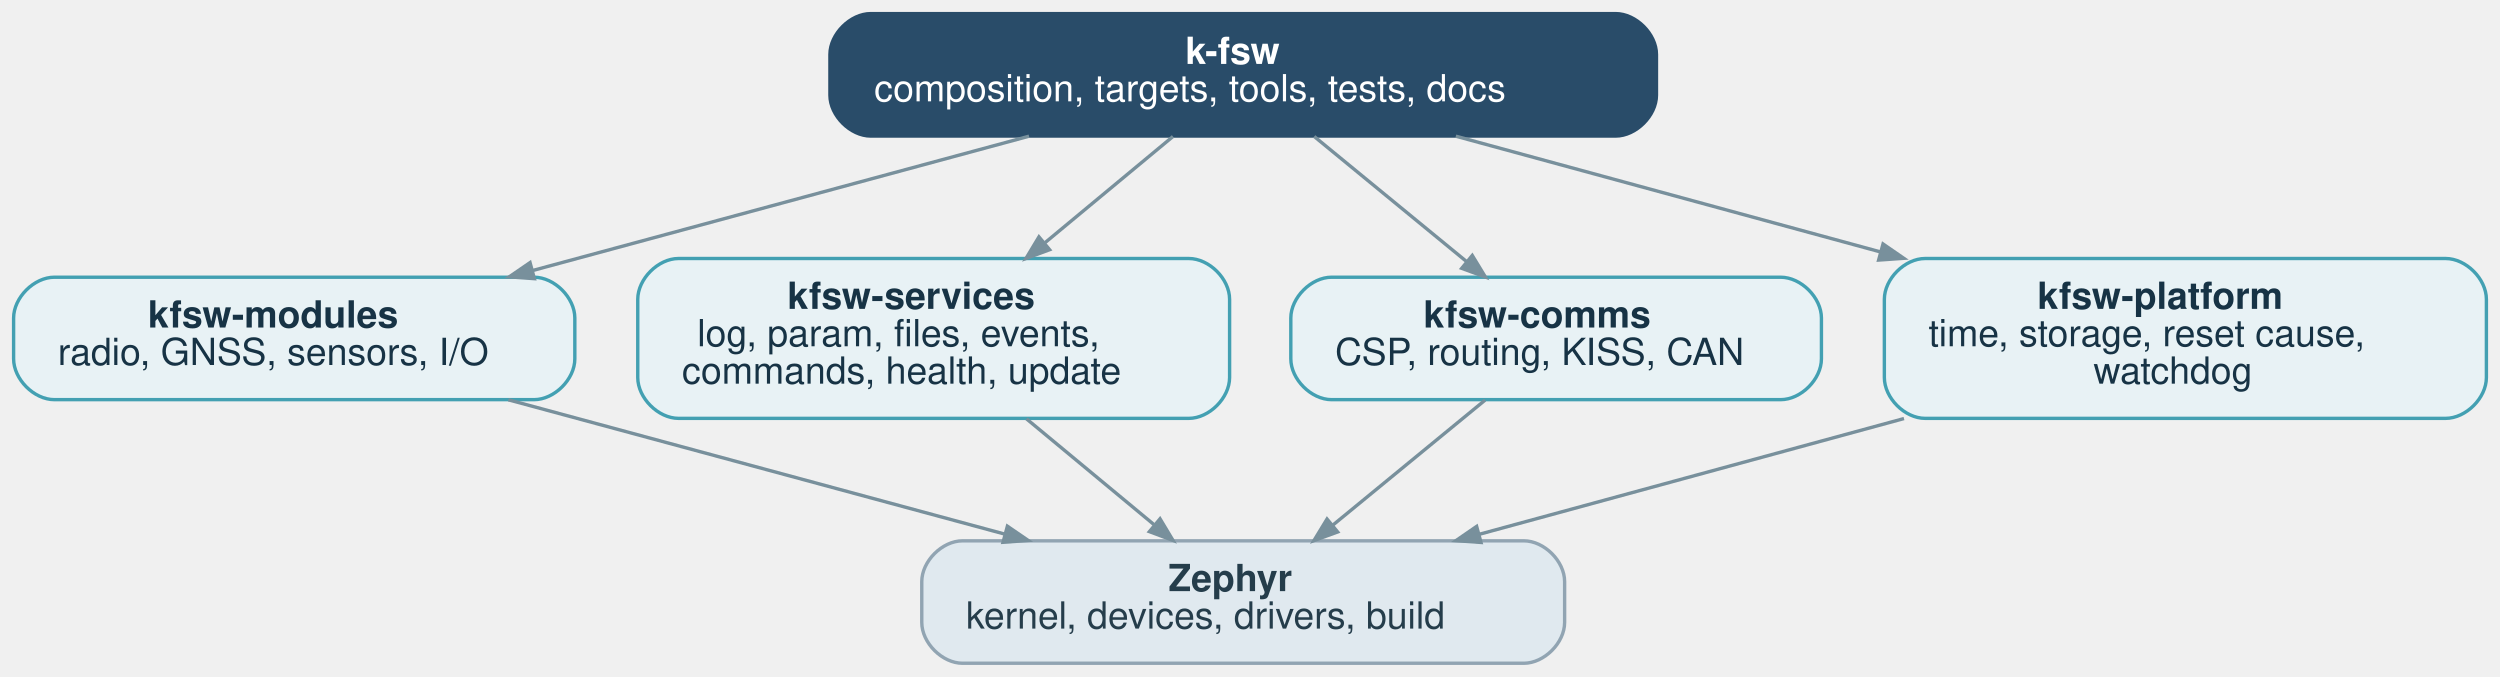
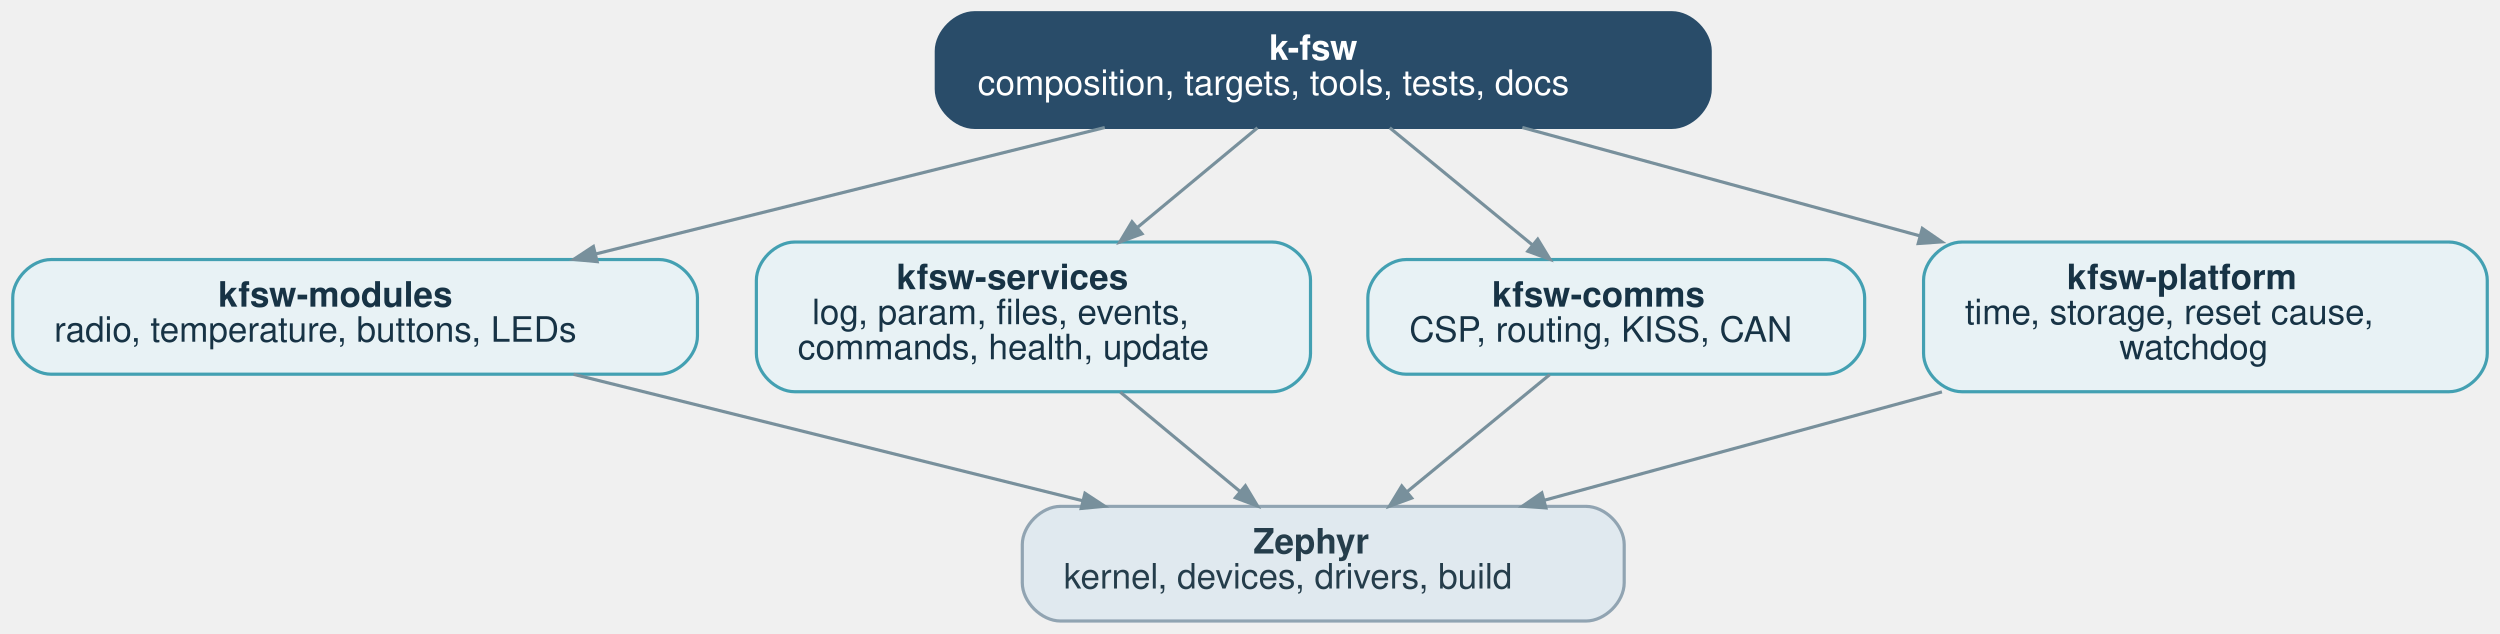
- <svg xmlns="http://www.w3.org/2000/svg" width="735pt" height="199pt" viewBox="0.00 0.00 735.00 199.00">
+ <svg xmlns="http://www.w3.org/2000/svg" width="785pt" height="199pt" viewBox="0.00 0.00 785.00 199.00">
  <g id="graph0" class="graph" transform="scale(1 1) rotate(0) translate(4 195)">
    <g id="node1" class="node">
-       <path fill="#294c69" stroke="#294c69" d="M471,-191C471,-191 252,-191 252,-191 246,-191 240,-185 240,-179 240,-179 240,-167 240,-167 240,-161 246,-155 252,-155 252,-155 471,-155 471,-155 477,-155 483,-161 483,-167 483,-167 483,-179 483,-179 483,-185 477,-191 471,-191" />
-       <text text-anchor="start" x="344.5" y="-176.2" font-family="Helvetica,sans-Serif" font-weight="bold" font-size="11.00" fill="#ffffff">k-fsw</text>
-       <text text-anchor="start" x="253" y="-165.2" font-family="Helvetica,sans-Serif" font-size="11.00" fill="#ffffff">composition, targets, tools, tests, docs</text>
+       <path fill="#294c69" stroke="#294c69" d="M521,-191C521,-191 302,-191 302,-191 296,-191 290,-185 290,-179 290,-179 290,-167 290,-167 290,-161 296,-155 302,-155 302,-155 521,-155 521,-155 527,-155 533,-161 533,-167 533,-167 533,-179 533,-179 533,-185 527,-191 521,-191" />
+       <text text-anchor="start" x="394.5" y="-176.2" font-family="Helvetica,sans-Serif" font-weight="bold" font-size="11.00" fill="#ffffff">k-fsw</text>
+       <text text-anchor="start" x="303" y="-165.2" font-family="Helvetica,sans-Serif" font-size="11.00" fill="#ffffff">composition, targets, tools, tests, docs</text>
    </g>
    <g id="node2" class="node">
-       <path fill="#e8f2f5" stroke="#43a0b2" d="M153,-113.5C153,-113.5 12,-113.5 12,-113.5 6,-113.5 0,-107.5 0,-101.5 0,-101.5 0,-89.5 0,-89.5 0,-83.5 6,-77.5 12,-77.5 12,-77.5 153,-77.5 153,-77.5 159,-77.5 165,-83.5 165,-89.5 165,-89.5 165,-101.5 165,-101.5 165,-107.5 159,-113.5 153,-113.5" />
-       <text text-anchor="start" x="39.5" y="-98.7" font-family="Helvetica,sans-Serif" font-weight="bold" font-size="11.00" fill="#173345">kfsw-modules</text>
-       <text text-anchor="start" x="13" y="-87.7" font-family="Helvetica,sans-Serif" font-size="11.00" fill="#173345">radio, GNSS, sensors, I/O</text>
+       <path fill="#e8f2f5" stroke="#43a0b2" d="M203,-113.5C203,-113.5 12,-113.5 12,-113.5 6,-113.5 0,-107.5 0,-101.5 0,-101.5 0,-89.5 0,-89.5 0,-83.5 6,-77.5 12,-77.5 12,-77.5 203,-77.5 203,-77.5 209,-77.5 215,-83.5 215,-89.5 215,-89.5 215,-101.5 215,-101.5 215,-107.5 209,-113.5 203,-113.5" />
+       <text text-anchor="start" x="64.5" y="-98.7" font-family="Helvetica,sans-Serif" font-weight="bold" font-size="11.00" fill="#173345">kfsw-modules</text>
+       <text text-anchor="start" x="13" y="-87.7" font-family="Helvetica,sans-Serif" font-size="11.00" fill="#173345">radio, temperature, buttons, LEDs</text>
    </g>
    <g id="edge1" class="edge">
-       <path fill="none" stroke="#78909c" d="M298.54,-154.96C255.12,-143.21 197.38,-127.59 152.52,-115.45" />
-       <polygon fill="#78909c" stroke="#78909c" points="153.11,-113.07 145.71,-113.61 151.83,-117.8 153.11,-113.07" />
+       <path fill="none" stroke="#78909c" d="M342.9,-154.96C295.31,-143.14 231.94,-127.4 182.93,-115.23" />
+       <polygon fill="#78909c" stroke="#78909c" points="183.5,-112.85 176.12,-113.54 182.32,-117.61 183.5,-112.85" />
    </g>
    <g id="node3" class="node">
-       <path fill="#e8f2f5" stroke="#43a0b2" d="M345.5,-119C345.5,-119 195.5,-119 195.5,-119 189.5,-119 183.5,-113 183.5,-107 183.5,-107 183.5,-84 183.5,-84 183.5,-78 189.5,-72 195.5,-72 195.5,-72 345.5,-72 345.5,-72 351.5,-72 357.5,-78 357.5,-84 357.5,-84 357.5,-107 357.5,-107 357.5,-113 351.5,-119 345.5,-119" />
-       <text text-anchor="start" x="227.5" y="-104.2" font-family="Helvetica,sans-Serif" font-weight="bold" font-size="11.00" fill="#173345">kfsw-services</text>
-       <text text-anchor="start" x="201" y="-93.2" font-family="Helvetica,sans-Serif" font-size="11.00" fill="#173345">log, param, files, events,</text>
-       <text text-anchor="start" x="196.5" y="-82.2" font-family="Helvetica,sans-Serif" font-size="11.00" fill="#173345">commands, health, update</text>
+       <path fill="#e8f2f5" stroke="#43a0b2" d="M395.5,-119C395.5,-119 245.5,-119 245.5,-119 239.5,-119 233.5,-113 233.5,-107 233.5,-107 233.5,-84 233.5,-84 233.5,-78 239.5,-72 245.5,-72 245.5,-72 395.5,-72 395.5,-72 401.5,-72 407.5,-78 407.5,-84 407.5,-84 407.5,-107 407.5,-107 407.5,-113 401.5,-119 395.5,-119" />
+       <text text-anchor="start" x="277.5" y="-104.2" font-family="Helvetica,sans-Serif" font-weight="bold" font-size="11.00" fill="#173345">kfsw-services</text>
+       <text text-anchor="start" x="251" y="-93.2" font-family="Helvetica,sans-Serif" font-size="11.00" fill="#173345">log, param, files, events,</text>
+       <text text-anchor="start" x="246.5" y="-82.2" font-family="Helvetica,sans-Serif" font-size="11.00" fill="#173345">commands, health, update</text>
    </g>
    <g id="edge2" class="edge">
-       <path fill="none" stroke="#78909c" d="M340.85,-154.87C329.75,-145.66 315.81,-134.1 303.28,-123.69" />
-       <polygon fill="#78909c" stroke="#78909c" points="304.58,-121.59 297.63,-119.01 301.45,-125.36 304.58,-121.59" />
+       <path fill="none" stroke="#78909c" d="M390.85,-154.87C379.75,-145.66 365.81,-134.1 353.28,-123.69" />
+       <polygon fill="#78909c" stroke="#78909c" points="354.58,-121.59 347.63,-119.01 351.45,-125.36 354.58,-121.59" />
    </g>
    <g id="node4" class="node">
-       <path fill="#e8f2f5" stroke="#43a0b2" d="M519.5,-113.5C519.5,-113.5 387.5,-113.5 387.5,-113.5 381.5,-113.5 375.5,-107.5 375.5,-101.5 375.5,-101.5 375.5,-89.5 375.5,-89.5 375.5,-83.5 381.5,-77.5 387.5,-77.5 387.5,-77.5 519.5,-77.5 519.5,-77.5 525.5,-77.5 531.5,-83.5 531.5,-89.5 531.5,-89.5 531.5,-101.5 531.5,-101.5 531.5,-107.5 525.5,-113.5 519.5,-113.5" />
-       <text text-anchor="start" x="414.5" y="-98.7" font-family="Helvetica,sans-Serif" font-weight="bold" font-size="11.00" fill="#173345">kfsw-comms</text>
-       <text text-anchor="start" x="388.5" y="-87.7" font-family="Helvetica,sans-Serif" font-size="11.00" fill="#173345">CSP, routing, KISS, CAN</text>
+       <path fill="#e8f2f5" stroke="#43a0b2" d="M569.5,-113.5C569.5,-113.5 437.5,-113.5 437.5,-113.5 431.5,-113.5 425.5,-107.5 425.5,-101.5 425.5,-101.5 425.5,-89.5 425.5,-89.5 425.5,-83.5 431.5,-77.5 437.5,-77.5 437.5,-77.5 569.5,-77.5 569.5,-77.5 575.5,-77.5 581.5,-83.5 581.5,-89.5 581.5,-89.5 581.5,-101.5 581.5,-101.5 581.5,-107.5 575.5,-113.5 569.5,-113.5" />
+       <text text-anchor="start" x="464.5" y="-98.7" font-family="Helvetica,sans-Serif" font-weight="bold" font-size="11.00" fill="#173345">kfsw-comms</text>
+       <text text-anchor="start" x="438.5" y="-87.7" font-family="Helvetica,sans-Serif" font-size="11.00" fill="#173345">CSP, routing, KISS, CAN</text>
    </g>
    <g id="edge3" class="edge">
-       <path fill="none" stroke="#78909c" d="M382.38,-154.87C395.67,-143.96 413,-129.74 427.22,-118.06" />
-       <polygon fill="#78909c" stroke="#78909c" points="428.85,-119.9 432.71,-113.56 425.74,-116.11 428.85,-119.9" />
+       <path fill="none" stroke="#78909c" d="M432.38,-154.87C445.67,-143.96 463,-129.74 477.22,-118.06" />
+       <polygon fill="#78909c" stroke="#78909c" points="478.85,-119.9 482.71,-113.56 475.74,-116.11 478.85,-119.9" />
    </g>
    <g id="node5" class="node">
-       <path fill="#e8f2f5" stroke="#43a0b2" d="M715,-119C715,-119 562,-119 562,-119 556,-119 550,-113 550,-107 550,-107 550,-84 550,-84 550,-78 556,-72 562,-72 562,-72 715,-72 715,-72 721,-72 727,-78 727,-84 727,-84 727,-107 727,-107 727,-113 721,-119 715,-119" />
-       <text text-anchor="start" x="595" y="-104.2" font-family="Helvetica,sans-Serif" font-weight="bold" font-size="11.00" fill="#173345">kfsw-platform</text>
-       <text text-anchor="start" x="563" y="-93.2" font-family="Helvetica,sans-Serif" font-size="11.00" fill="#173345">time, storage, reset cause,</text>
-       <text text-anchor="start" x="611.5" y="-82.2" font-family="Helvetica,sans-Serif" font-size="11.00" fill="#173345">watchdog</text>
+       <path fill="#e8f2f5" stroke="#43a0b2" d="M765,-119C765,-119 612,-119 612,-119 606,-119 600,-113 600,-107 600,-107 600,-84 600,-84 600,-78 606,-72 612,-72 612,-72 765,-72 765,-72 771,-72 777,-78 777,-84 777,-84 777,-107 777,-107 777,-113 771,-119 765,-119" />
+       <text text-anchor="start" x="645" y="-104.2" font-family="Helvetica,sans-Serif" font-weight="bold" font-size="11.00" fill="#173345">kfsw-platform</text>
+       <text text-anchor="start" x="613" y="-93.2" font-family="Helvetica,sans-Serif" font-size="11.00" fill="#173345">time, storage, reset cause,</text>
+       <text text-anchor="start" x="661.5" y="-82.2" font-family="Helvetica,sans-Serif" font-size="11.00" fill="#173345">watchdog</text>
    </g>
    <g id="edge4" class="edge">
-       <path fill="none" stroke="#78909c" d="M424.01,-154.96C460.81,-144.93 507.99,-132.07 548.72,-120.97" />
-       <polygon fill="#78909c" stroke="#78909c" points="549.61,-123.27 555.72,-119.06 548.32,-118.54 549.61,-123.27" />
+       <path fill="none" stroke="#78909c" d="M474.01,-154.96C510.81,-144.93 557.99,-132.07 598.72,-120.97" />
+       <polygon fill="#78909c" stroke="#78909c" points="599.61,-123.27 605.72,-119.06 598.32,-118.54 599.61,-123.27" />
    </g>
    <g id="node6" class="node">
-       <path fill="#e0e9ef" stroke="#91a4b2" d="M444,-36C444,-36 279,-36 279,-36 273,-36 267,-30 267,-24 267,-24 267,-12 267,-12 267,-6 273,0 279,0 279,0 444,0 444,0 450,0 456,-6 456,-12 456,-12 456,-24 456,-24 456,-30 450,-36 444,-36" />
-       <text text-anchor="start" x="339.5" y="-21.2" font-family="Helvetica,sans-Serif" font-weight="bold" font-size="11.00" fill="#253d4b">Zephyr</text>
-       <text text-anchor="start" x="280" y="-10.2" font-family="Helvetica,sans-Serif" font-size="11.00" fill="#253d4b">kernel, devices, drivers, build</text>
+       <path fill="#e0e9ef" stroke="#91a4b2" d="M494,-36C494,-36 329,-36 329,-36 323,-36 317,-30 317,-24 317,-24 317,-12 317,-12 317,-6 323,0 329,0 329,0 494,0 494,0 500,0 506,-6 506,-12 506,-12 506,-24 506,-24 506,-30 500,-36 494,-36" />
+       <text text-anchor="start" x="389.5" y="-21.2" font-family="Helvetica,sans-Serif" font-weight="bold" font-size="11.00" fill="#253d4b">Zephyr</text>
+       <text text-anchor="start" x="330" y="-10.2" font-family="Helvetica,sans-Serif" font-size="11.00" fill="#253d4b">kernel, devices, drivers, build</text>
    </g>
    <g id="edge5" class="edge">
-       <path fill="none" stroke="#78909c" d="M145.46,-77.46C188.88,-65.71 246.62,-50.09 291.48,-37.95" />
-       <polygon fill="#78909c" stroke="#78909c" points="292.17,-40.3 298.29,-36.11 290.89,-35.57 292.17,-40.3" />
+       <path fill="none" stroke="#78909c" d="M176.1,-77.46C223.69,-65.64 287.06,-49.9 336.07,-37.73" />
+       <polygon fill="#78909c" stroke="#78909c" points="336.68,-40.11 342.88,-36.04 335.5,-35.35 336.68,-40.11" />
    </g>
    <g id="edge6" class="edge">
-       <path fill="none" stroke="#78909c" d="M297.8,-71.85C309.68,-61.99 323.54,-50.5 335.29,-40.75" />
-       <polygon fill="#78909c" stroke="#78909c" points="337.05,-42.47 340.87,-36.11 333.92,-38.7 337.05,-42.47" />
+       <path fill="none" stroke="#78909c" d="M347.8,-71.85C359.68,-61.99 373.54,-50.5 385.29,-40.75" />
+       <polygon fill="#78909c" stroke="#78909c" points="387.05,-42.47 390.87,-36.11 383.92,-38.7 387.05,-42.47" />
    </g>
    <g id="edge7" class="edge">
-       <path fill="none" stroke="#78909c" d="M432.62,-77.37C419.33,-66.46 402,-52.24 387.78,-40.56" />
-       <polygon fill="#78909c" stroke="#78909c" points="389.26,-38.61 382.29,-36.06 386.15,-42.4 389.26,-38.61" />
+       <path fill="none" stroke="#78909c" d="M482.62,-77.37C469.33,-66.46 452,-52.24 437.78,-40.56" />
+       <polygon fill="#78909c" stroke="#78909c" points="439.26,-38.61 432.29,-36.06 436.15,-42.4 439.26,-38.61" />
    </g>
    <g id="edge8" class="edge">
-       <path fill="none" stroke="#78909c" d="M555.77,-71.95C516,-61.11 468.86,-48.26 430.98,-37.94" />
-       <polygon fill="#78909c" stroke="#78909c" points="431.41,-35.52 424.02,-36.04 430.13,-40.24 431.41,-35.52" />
+       <path fill="none" stroke="#78909c" d="M605.77,-71.95C566,-61.11 518.86,-48.26 480.98,-37.94" />
+       <polygon fill="#78909c" stroke="#78909c" points="481.41,-35.52 474.02,-36.04 480.13,-40.24 481.41,-35.52" />
    </g>
  </g>
</svg>
